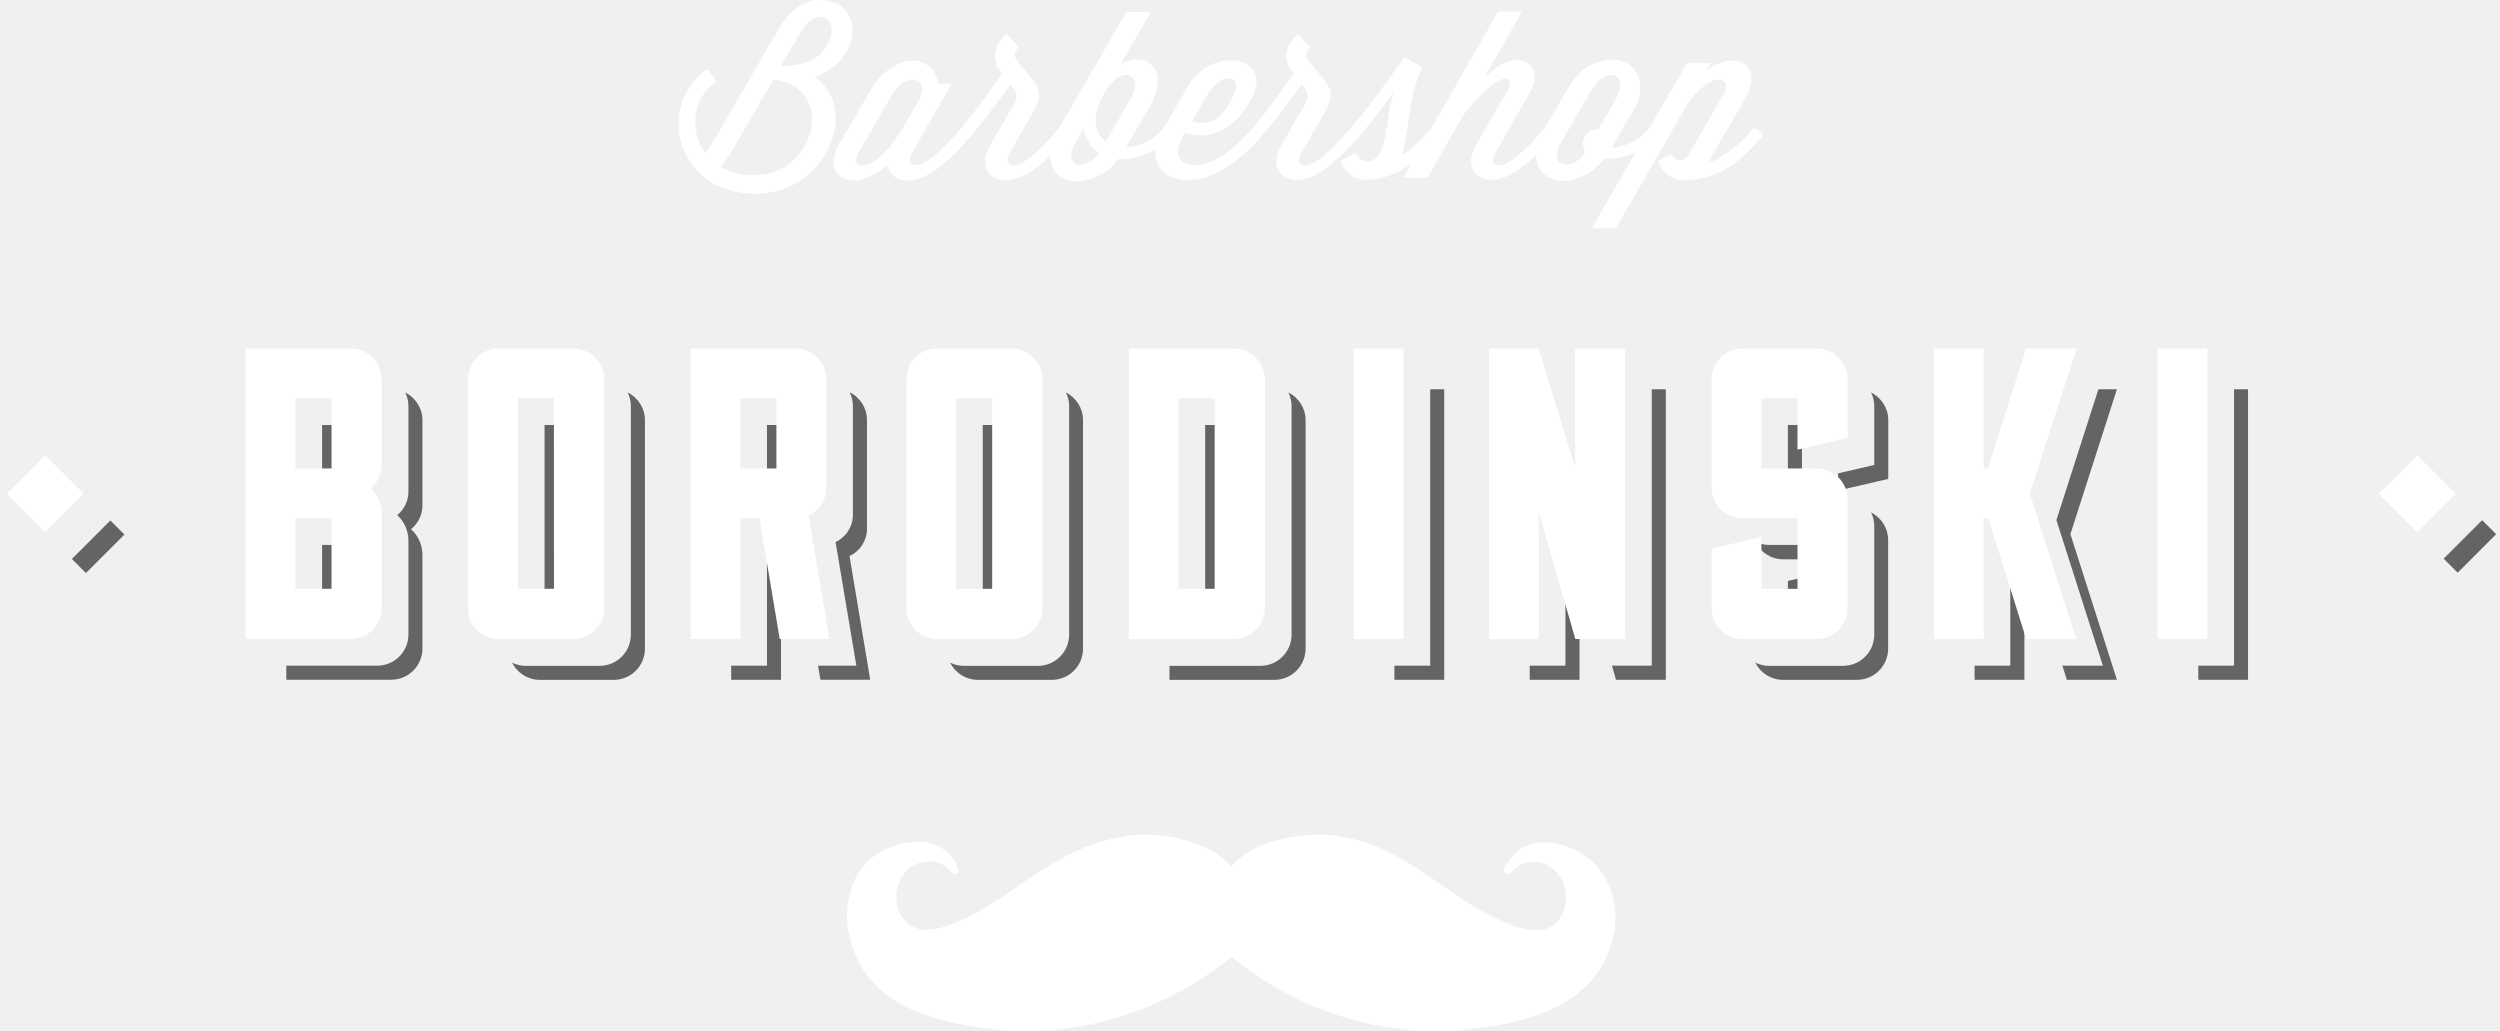
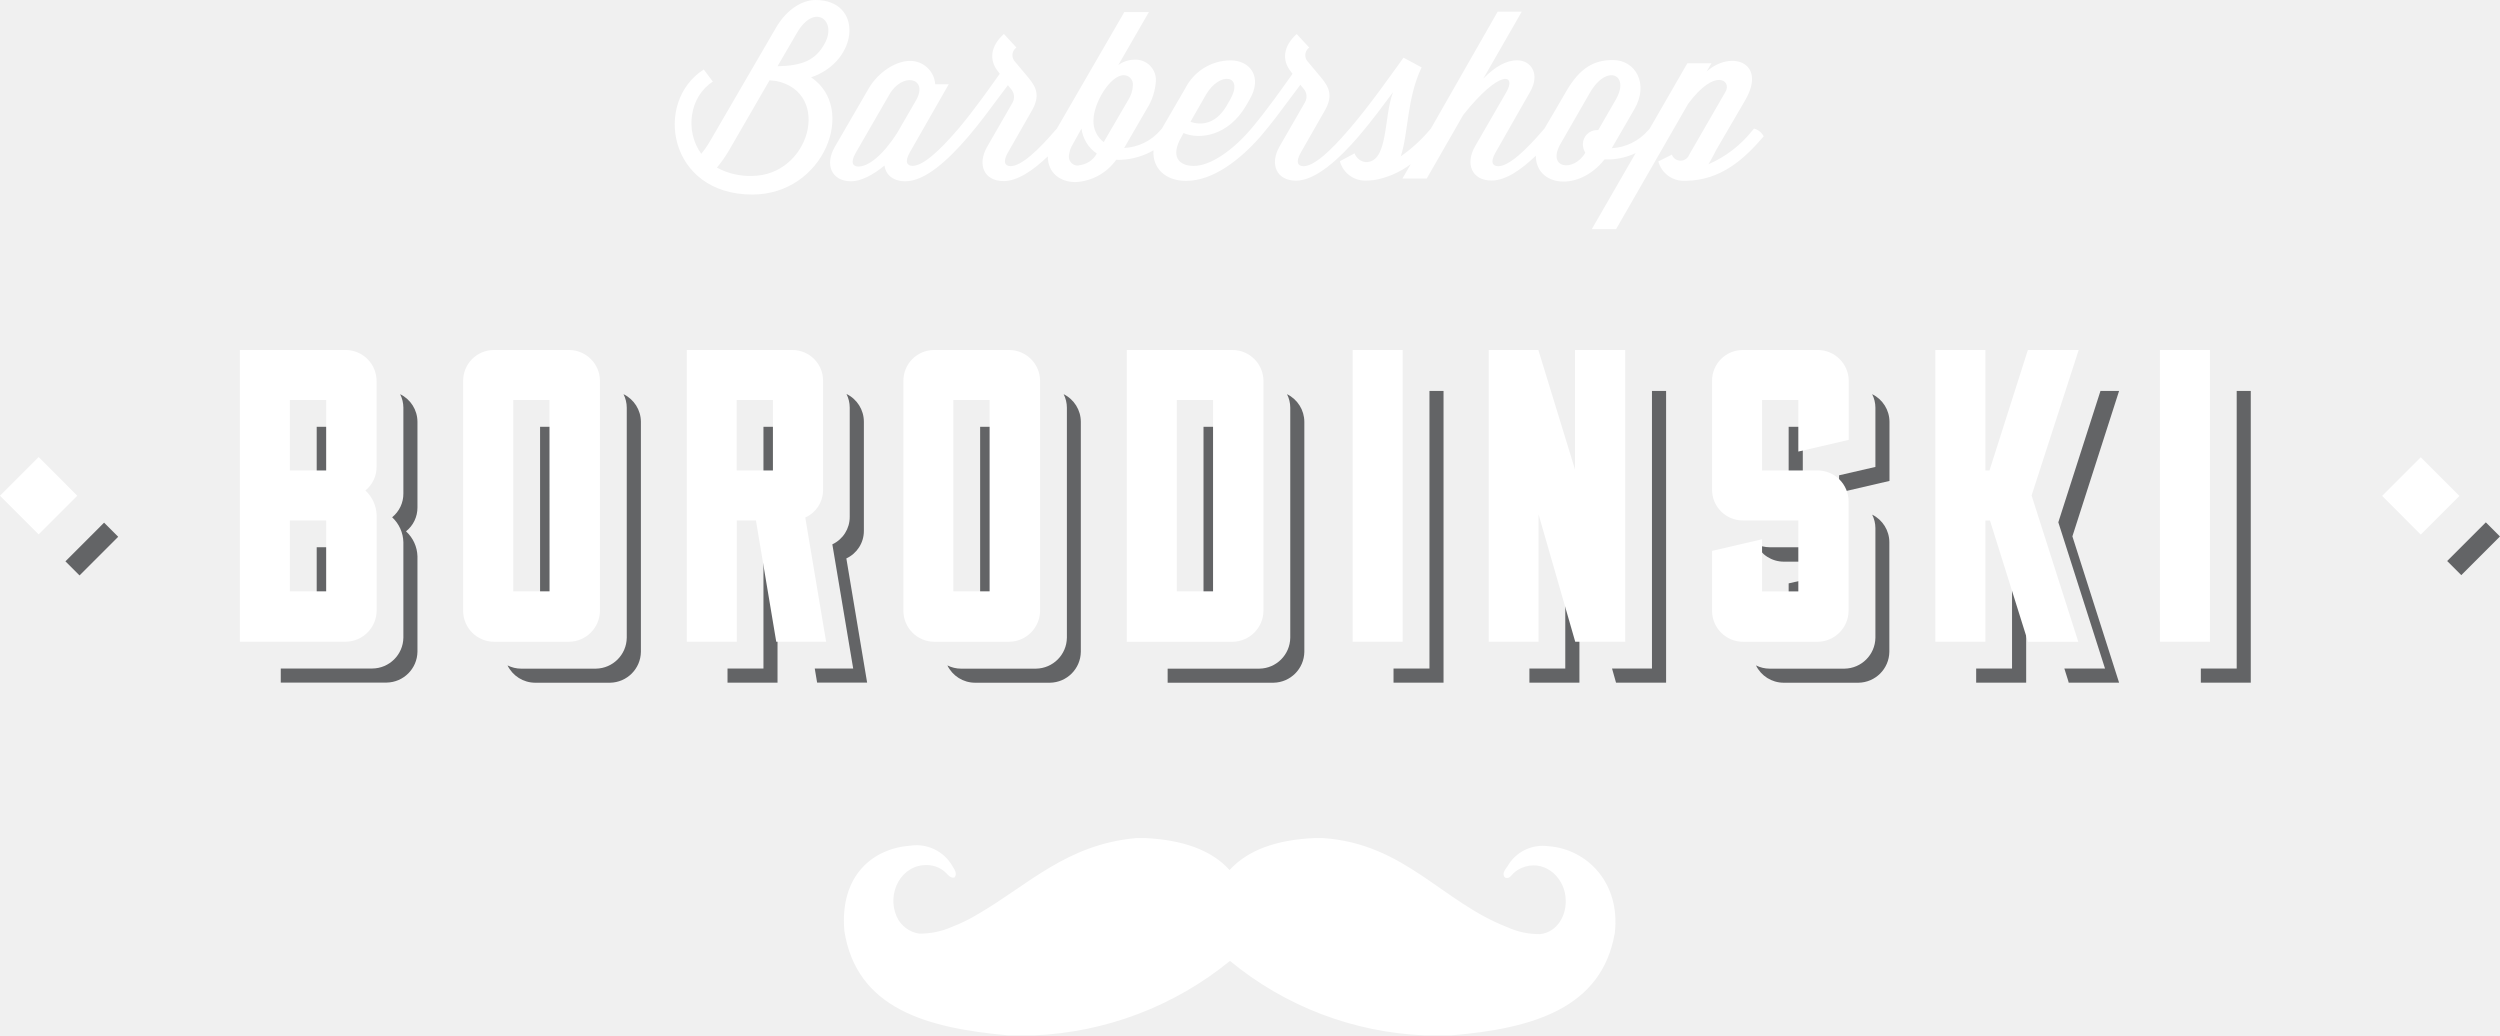
- <svg xmlns="http://www.w3.org/2000/svg" width="371" height="153" viewBox="0 0 371 153" fill="none">
-   <path fill-rule="evenodd" clip-rule="evenodd" d="M120.86 11.43C128 9 128.59 0 121.51 0C119.56 0 117.23 1.37 115.63 4.17L106 20.73C105.603 21.436 105.144 22.105 104.63 22.73C102.17 19.34 102.89 14.28 106.34 12.06L105 10.27C97.54 15.02 99.73 28.75 112.18 28.75C122.78 28.74 127.7 16 120.86 11.43ZM112.07 26C110.282 26.046 108.513 25.621 106.94 24.77C107.603 23.978 108.199 23.132 108.72 22.24L114.72 11.87L115.72 11.97C124 13.72 120.69 26 112.07 26ZM118.77 4.86L115.9 9.79C119.52 9.72 121.54 8.93 122.91 6.36C124.69 3.01 121.37 0.38 118.77 4.86Z" fill="white" />
-   <path fill-rule="evenodd" clip-rule="evenodd" d="M259.97 19.27L260.21 19C260.825 19.165 261.341 19.583 261.63 20.15C258.72 23.54 255.34 26.62 250.17 26.72H249.96C248.149 26.791 246.53 25.6 246.06 23.85L248.06 22.85C248.259 23.388 248.772 23.745 249.345 23.745C249.918 23.745 250.431 23.388 250.63 22.85L256 13.54C256.93 11.93 254.46 9.94 250.46 15.35L239.82 33.86H236.23L242.71 22.62C241.516 23.187 240.22 23.507 238.9 23.56H238.11C234.25 28.43 227.96 27.55 227.96 23.01C225.76 25.12 223.48 26.68 221.41 26.68C218.54 26.68 217.47 24.25 218.98 21.62L223.6 13.62C225.14 10.97 222.72 10.09 217.24 16.97L211.84 26.38H208.25L209.47 24.26C207.863 25.475 205.986 26.284 204 26.62H203.9C203.568 26.661 203.234 26.684 202.9 26.69C201.089 26.761 199.47 25.57 199 23.82L201.17 22.66C201.435 23.38 202.087 23.884 202.85 23.96C205.07 23.96 205.49 21.048 205.927 18.006C206.15 16.459 206.378 14.878 206.85 13.63C206.643 13.905 206.422 14.203 206.188 14.517L206.188 14.518C204.994 16.122 203.462 18.182 201.79 20.13C198.85 23.55 195.39 26.7 192.52 26.7C189.65 26.7 188.58 24.28 190.09 21.64L193.85 15.11C194.208 14.466 194.124 13.666 193.64 13.11L193.16 12.53L192.508 13.407C190.074 16.679 188.855 18.318 187.28 20.16C184.28 23.58 180.28 26.73 176.28 26.73C173.14 26.73 171.27 24.78 171.46 22.21C170.021 23.046 168.402 23.526 166.74 23.61C166.477 23.627 166.213 23.627 165.95 23.61C164.558 25.568 162.349 26.783 159.95 26.91C157.65 26.91 155.84 25.54 155.84 23.11C153.64 25.21 151.36 26.76 149.3 26.76C146.43 26.76 145.37 24.34 146.87 21.7L150.63 15.17C150.988 14.526 150.904 13.726 150.42 13.17L149.94 12.59L149.288 13.466C146.854 16.739 145.635 18.378 144.06 20.22C141.12 23.64 137.73 26.79 134.79 26.79C132.98 26.79 131.88 25.83 131.71 24.46C130 25.87 128.22 26.79 126.78 26.79C123.91 26.79 122.84 24.37 124.35 21.73L129.35 13.11C130.86 10.51 133.52 9 135.44 9C137.413 8.964 139.067 10.481 139.2 12.45H141.2L135.45 22.51C134.63 23.96 135.07 24.51 135.86 24.51C137.44 24.51 139.93 22.17 142.5 19.17L142.74 18.9C145.04 16.13 147.17 13.12 148.74 10.9L148.43 10.49C147.16 8.85 147.35 6.83 149.35 5.02L151.2 7.02L151.09 7.11C150.805 7.358 150.634 7.711 150.615 8.089C150.596 8.466 150.731 8.835 150.99 9.11L152.99 11.5C154.15 12.9 154.73 14.16 153.5 16.32L149.94 22.55C149.12 24 149.56 24.55 150.35 24.55C151.93 24.55 154.42 22.21 156.99 19.21L157.18 19L167.15 1.78H170.78L166.26 9.61C166.939 9.117 167.751 8.841 168.59 8.82H169C169.794 8.869 170.537 9.231 171.064 9.828C171.591 10.424 171.859 11.206 171.81 12C171.715 13.454 171.254 14.861 170.47 16.09L167.12 21.87C169.194 21.765 171.135 20.814 172.49 19.24L172.7 19L176.17 13.03C177.449 10.52 180.023 8.934 182.84 8.92C185.75 8.92 187.6 11.39 185.68 14.67L185.17 15.56C182.5 20.17 178.19 20.66 175.9 19.66L175.56 20.28C173.92 23.15 175.22 24.52 177.41 24.52C179.91 24.52 183.19 22.18 185.76 19.18L186 18.91C188.256 16.205 190.331 13.271 191.889 11.067L192 10.91L191.7 10.5C190.43 8.86 190.62 6.84 192.62 5.03L194.47 7.03L194.36 7.12C194.077 7.37 193.907 7.724 193.89 8.101C193.873 8.478 194.01 8.846 194.27 9.12L196.27 11.51C197.43 12.91 198.01 14.17 196.78 16.33L193.22 22.56C192.4 24.01 192.84 24.56 193.63 24.56C195.21 24.56 197.7 22.22 200.27 19.22L200.51 18.95C203.059 15.964 205.615 12.403 207.295 10.063C207.731 9.456 208.107 8.932 208.41 8.52L211.08 9.96C209.75 12.724 209.316 15.727 208.927 18.419L208.927 18.419L208.927 18.419L208.927 18.42L208.927 18.42L208.927 18.42L208.927 18.42C208.676 20.16 208.444 21.769 208 23.1C209.579 22 211.007 20.699 212.25 19.23L212.45 19L222.32 1.72H225.88L220.2 11.61C222.02 9.76 223.66 8.91 225.2 8.91C227.19 8.91 228.66 10.86 227.12 13.56L221.99 22.56C221.17 24.01 221.61 24.56 222.4 24.56C223.98 24.56 226.47 22.22 229.04 19.22L229.23 19L230.69 16.52L232.44 13.52C234.49 9.96 236.61 8.87 239.35 8.87C242.7 8.87 244.69 12.39 242.53 16.12L239.18 21.9C241.252 21.787 243.19 20.838 244.55 19.27L244.79 19L250.35 9.35H253.91L253.19 10.58C256.82 7.33 262.19 9.22 258.87 14.86L254.94 21.6C254.719 21.952 254.51 22.359 254.289 22.788L254.289 22.788L254.289 22.789L254.288 22.789L254.288 22.79L254.288 22.79L254.288 22.79C254.039 23.273 253.777 23.783 253.47 24.27C256.018 23.168 258.251 21.45 259.97 19.27ZM182.77 14.75C184.89 11.06 181.26 10.48 179.21 14L176.92 18C178.26 18.48 180.55 18.55 182.26 15.64L182.77 14.75ZM133.6 19.61C131.44 23 129.32 24.61 127.85 24.61C127.06 24.61 126.62 24.06 127.44 22.61L132.44 13.95C134.36 10.63 138.15 11.49 136.44 14.7L133.6 19.61ZM159.362 24.108C159.638 24.37 160.012 24.502 160.39 24.47L160.38 24.43C161.518 24.349 162.536 23.693 163.08 22.69C161.829 21.844 161.005 20.499 160.82 19L159.57 21.25C159.214 21.806 159.001 22.442 158.95 23.1C158.937 23.48 159.087 23.846 159.362 24.108ZM164.1 21C163.1 20.238 162.536 19.036 162.59 17.78C162.59 15.25 165.05 11.11 167.07 11.11C167.461 11.112 167.831 11.283 168.088 11.577C168.344 11.872 168.462 12.263 168.41 12.65C168.372 13.404 168.138 14.135 167.73 14.77L164.1 21ZM237 19.22H237.18L239.76 14.75C241.92 11.05 238.5 9.38 236 13.62L234.32 16.54L231.62 21.23C229.5 24.93 233.57 25.47 235.25 22.6V22.53C235.03 22.168 234.913 21.753 234.91 21.33C234.907 20.773 235.126 20.238 235.518 19.842C235.91 19.446 236.443 19.223 237 19.22ZM0.996 73.257L6.71 67.544L12.422 73.259L6.708 78.971L0.996 73.257ZM358.733 67.57L353.019 73.283L358.731 78.997L364.446 73.285L358.733 67.57Z" fill="white" />
-   <path fill-rule="evenodd" clip-rule="evenodd" d="M62.69 62.32V75C62.696 76.37 62.073 77.668 61 78.52C62.041 79.47 62.651 80.802 62.69 82.21V96.31C62.652 98.813 60.633 100.832 58.13 100.87H42.49V98.79H56C58.522 98.779 60.572 96.752 60.61 94.23V80.13C60.578 78.726 59.979 77.395 58.95 76.44C60.009 75.584 60.62 74.292 60.61 72.93V60.25C60.608 59.555 60.444 58.87 60.13 58.25C61.687 59.01 62.679 60.587 62.69 62.32ZM49.88 73.48H47.8V63.07H53.15V65.16H49.88V73.48Z" fill="#636466" />
-   <path fill-rule="evenodd" clip-rule="evenodd" d="M82.89 91.34H80.81V63.07H86.16V65.16H82.89V91.34ZM49.88 91.34H47.8V80.87H53.15V82.95H49.88V91.34Z" fill="#636466" />
-   <path fill-rule="evenodd" clip-rule="evenodd" d="M128.66 78.46C128.662 80.203 127.651 81.787 126.07 82.52L129.14 100.87H121.75L121.4 98.79H127.08L124 80.44C125.578 79.702 126.582 78.112 126.57 76.37V60.22C126.565 59.525 126.401 58.841 126.09 58.22C127.661 58.982 128.659 60.574 128.66 62.32V78.46ZM93.14 58.25C93.454 58.87 93.618 59.555 93.62 60.25V94.25C93.582 96.753 91.563 98.772 89.06 98.81H78C77.305 98.806 76.621 98.642 76 98.33C76.76 99.887 78.337 100.879 80.07 100.89H91.15C93.653 100.852 95.672 98.833 95.71 96.33V62.33C95.699 60.592 94.703 59.011 93.14 58.25ZM113.82 73.48H115.9V65.16H119.18V63.07H113.82V73.48ZM116.65 80.87H113.82V98.79H108.51V100.88H115.9V82.95H117L116.65 80.87ZM147.93 91.34H145.84V63.07H151.2V65.16H147.93V91.34Z" fill="#636466" />
-   <path fill-rule="evenodd" clip-rule="evenodd" d="M158.66 60.25C158.658 59.555 158.494 58.87 158.18 58.25C159.731 59.019 160.715 60.599 160.72 62.33V96.33C160.682 98.833 158.663 100.852 156.16 100.89H145.07C143.337 100.879 141.76 99.887 141 98.33C141.621 98.643 142.305 98.807 143 98.81H154.1C156.603 98.772 158.622 96.753 158.66 94.25V60.25ZM180.94 91.34H178.85V63.07H184.21V65.16H180.94V91.34Z" fill="#636466" />
-   <path fill-rule="evenodd" clip-rule="evenodd" d="M212.24 57.77V98.79H206.93V100.88H214.32V57.77H212.24ZM191.19 58.25C191.504 58.87 191.668 59.555 191.67 60.25V94.25C191.632 96.753 189.613 98.772 187.11 98.81H173.55V100.89H189.19C191.693 100.852 193.712 98.833 193.75 96.33V62.33C193.741 60.594 192.749 59.013 191.19 58.25ZM245.12 98.79V57.77H247.21V100.88H239.81L239.22 98.79H245.12ZM232.31 79.95V98.79H227.01V100.88H234.4V87.19L232.31 79.95ZM270.69 83H264.58C262.83 82.991 261.242 81.975 260.5 80.39C261.121 80.702 261.805 80.866 262.5 80.87H270.69V83ZM267.41 85.73L265.32 86.21V91.34H267.41V85.73ZM278.14 60.25C278.138 59.555 277.974 58.87 277.66 58.25C279.217 59.01 280.209 60.587 280.22 62.32V71.07L272.77 72.8V70.24L278.14 69V60.25Z" fill="#636466" />
-   <path fill-rule="evenodd" clip-rule="evenodd" d="M314.15 57.77H311.4L305.17 77.18L312.07 98.79H306.06L306.64 100.63L306.7 100.88H314.15L307.25 79.26L314.15 57.77ZM265.32 63.07V73.48H267.41V65.16H270.68V63.07H265.32ZM277.66 76.05C277.974 76.67 278.138 77.355 278.14 78.05V94.25C278.102 96.753 276.083 98.772 273.58 98.81H262.49C261.795 98.806 261.111 98.642 260.49 98.33C261.25 99.887 262.827 100.879 264.56 100.89H275.64C278.143 100.852 280.162 98.833 280.2 96.33V80.12C280.193 78.392 279.21 76.816 277.66 76.05ZM298.33 80.87H299.01L300.42 85.35V100.88H293.03V98.79H298.33V80.87ZM331.53 98.79V57.77H333.61V100.88H326.23V98.79H331.53Z" fill="#636466" />
-   <path d="M168.9 123.85H170.31C175.74 124.13 180 125.58 182.7 128.57C185.44 125.57 189.7 124.11 195.16 123.85H196.51C208.62 124.67 214.14 133.35 223.81 137.04C225.313 137.725 226.949 138.066 228.6 138.04C231.08 137.77 232.66 135.26 232.34 132.46C232 129.46 229.06 126.85 225.78 128.29C225.349 128.49 224.953 128.761 224.61 129.09C224.36 129.32 224.08 129.92 223.44 129.7C222.84 129.2 223.44 128.47 223.75 128.05C224.962 125.895 227.372 124.704 229.82 125.05C235.45 125.45 240.49 130.39 239.63 137.87C237.71 149 227.53 152 215.46 153H211.53C200.996 152.573 190.892 148.709 182.76 142C174.564 148.686 164.427 152.544 153.86 153H150C137.84 151.93 127.56 149 125.77 137.54C125.09 129.38 129.95 125.37 135.59 124.96C138.057 124.615 140.486 125.802 141.73 127.96C142.01 128.42 142.53 129.13 142.04 129.68C141.43 129.79 141.13 129.31 140.87 129.07C140.132 128.3 139.116 127.858 138.05 127.84C134.19 127.7 131.97 131.99 133.51 135.45C134.122 136.816 135.397 137.769 136.88 137.97C138.529 137.978 140.162 137.638 141.67 136.97C143.015 136.455 144.31 135.819 145.54 135.07C152.89 130.81 158.64 124.76 168.9 123.85V123.85Z" fill="white" />
-   <path fill-rule="evenodd" clip-rule="evenodd" d="M368.347 77.192L362.634 82.906L364.72 84.992L370.433 79.277L368.347 77.192ZM16.38 77.236L10.667 82.95L12.753 85.035L18.466 79.322L16.38 77.236Z" fill="#636466" />
-   <path fill-rule="evenodd" clip-rule="evenodd" d="M89.66 56.28C89.644 53.768 87.612 51.736 85.1 51.72H74C72.79 51.717 71.628 52.197 70.773 53.053C69.917 53.908 69.437 55.07 69.44 56.28V90.28C69.456 92.792 71.488 94.824 74 94.84H85.1C87.603 94.802 89.622 92.783 89.66 90.28V56.28ZM55 72.48C56.047 71.629 56.654 70.35 56.65 69V56.28C56.634 53.768 54.602 51.736 52.09 51.72H36.45V94.83H52.1C54.603 94.792 56.622 92.773 56.66 90.27V76.17C56.627 74.766 56.029 73.435 55 72.48ZM43.84 59.11H49.2V69.52H43.84V59.11ZM49.2 76.91H43.84V87.38H49.2V76.91ZM82.2 59.11H76.85V87.38H82.21L82.2 59.11ZM112.71 76.91L115.71 94.83H123.08L120 76.48C121.596 75.759 122.625 74.172 122.63 72.42V56.28C122.638 55.079 122.168 53.923 121.324 53.068C120.48 52.213 119.331 51.728 118.13 51.72H102.49V94.83H109.88V76.91H112.71ZM115.22 59.11H109.86V69.52H115.22V59.11ZM154.7 56.28C154.684 53.768 152.652 51.736 150.14 51.72H150.1H139C136.503 51.747 134.494 53.783 134.5 56.28V90.28C134.516 92.792 136.548 94.824 139.06 94.84H150.14C152.643 94.802 154.662 92.783 154.7 90.28V56.28ZM147.24 59.11H141.88V87.38H147.24V59.11ZM187.71 56.28C187.694 53.768 185.662 51.736 183.15 51.72H167.51V94.84H183.15C185.653 94.802 187.672 92.783 187.71 90.28V56.28ZM180.26 59.11H174.9V87.38H180.26V59.11ZM208.28 51.72H200.89V94.83H208.28V51.72ZM241.17 51.72V94.83H233.78L228.36 76V94.83H221V51.72H228.33L233.75 69.39V51.72H241.17ZM274.18 74.08C274.164 71.568 272.132 69.536 269.62 69.52H261.39V59.11H266.75V66.73L274.2 65V56.28C274.184 53.768 272.152 51.736 269.64 51.72H258.54C257.333 51.723 256.177 52.205 255.326 53.06C254.474 53.915 253.997 55.073 254 56.28V72.37C254.003 73.577 254.485 74.733 255.34 75.584C256.195 76.436 257.353 76.913 258.56 76.91H266.75V87.39H261.39V79.69L254 81.41V90.28C254.016 92.784 256.036 94.813 258.54 94.84H269.62C272.123 94.802 274.142 92.783 274.18 90.28V74.08ZM301.22 73.22L308.12 94.84H300.67L300.61 94.59L295.07 76.92H294.39V94.83H287V51.72H294.39V69.52H295L300.67 51.72H308.18L301.22 73.22ZM327.58 51.72H320.19V94.83H327.58V51.72Z" fill="white" />
+ <svg xmlns="http://www.w3.org/2000/svg" viewBox="0 0 369.44 153">
+   <path d="M119.86 11.43C127 9 127.59 0 120.51 0c-1.95 0-4.28 1.37-5.88 4.17L105 20.73a13.83 13.83 0 0 1-1.37 2c-2.46-3.39-1.74-8.45 1.71-10.67L104 10.27c-7.46 4.75-5.27 18.48 7.18 18.48 10.6-.01 15.52-12.75 8.68-17.32zM111.07 26a10.23 10.23 0 0 1-5.13-1.23 18.43 18.43 0 0 0 1.78-2.53l6-10.37 1 .1C123 13.72 119.69 26 111.07 26zm3.83-16.21l2.87-4.93c2.6-4.48 5.92-1.85 4.14 1.5-1.37 2.57-3.39 3.36-7.01 3.43z" fill="#fff" />
+   <path d="M259.21 19l-.24.27a16.74 16.74 0 0 1-6.5 5c.58-.92 1-1.92 1.47-2.67l3.93-6.74c3.32-5.64-2.05-7.53-5.68-4.28l.72-1.23h-3.56L243.79 19l-.24.27a7.66 7.66 0 0 1-5.37 2.63l3.35-5.78c2.16-3.73.17-7.25-3.18-7.25-2.74 0-4.86 1.09-6.91 4.65l-1.75 3-1.46 2.48-.19.22c-2.57 3-5.06 5.34-6.64 5.34-.79 0-1.23-.55-.41-2l5.13-9c1.54-2.7.07-4.65-1.92-4.65-1.54 0-3.18.85-5 2.7l5.68-9.89h-3.56L211.45 19l-.2.23A22.14 22.14 0 0 1 207 23.1c1.13-3.39.89-8.59 3.08-13.14l-2.67-1.44c-1.47 2-4.69 6.67-7.9 10.43l-.24.27c-2.57 3-5.06 5.34-6.64 5.34-.79 0-1.23-.55-.41-2l3.56-6.23c1.23-2.16.65-3.42-.51-4.82l-2-2.39a1.39 1.39 0 0 1 .09-2l.11-.09-1.85-2c-2 1.81-2.19 3.83-.92 5.47l.3.41c-1.57 2.22-3.69 5.23-6 8l-.24.27c-2.57 3-5.85 5.34-8.35 5.34-2.19 0-3.49-1.37-1.85-4.24l.34-.62c2.29 1 6.6.51 9.27-4.1l.51-.89c1.92-3.28.07-5.75-2.84-5.75a7.53 7.53 0 0 0-6.67 4.11L171.7 19l-.21.24a7.59 7.59 0 0 1-5.37 2.63l3.35-5.78a8.66 8.66 0 0 0 1.34-4.09A3 3 0 0 0 168 8.82h-.41a4.14 4.14 0 0 0-2.33.79l4.52-7.83h-3.63L156.18 19l-.19.21c-2.57 3-5.06 5.34-6.64 5.34-.79 0-1.23-.55-.41-2l3.56-6.23c1.23-2.16.65-3.42-.51-4.82l-2-2.39a1.39 1.39 0 0 1 .1-2l.11-.09-1.85-2c-2 1.81-2.19 3.83-.92 5.47l.31.41c-1.57 2.22-3.7 5.23-6 8l-.24.27c-2.57 3-5.06 5.34-6.64 5.34-.79 0-1.23-.55-.41-2l5.75-10.06h-2A3.7 3.7 0 0 0 134.44 9c-1.92 0-4.58 1.51-6.09 4.11l-5 8.62c-1.51 2.64-.44 5.06 2.43 5.06 1.44 0 3.22-.92 4.93-2.33.17 1.37 1.27 2.33 3.08 2.33 2.94 0 6.33-3.15 9.27-6.57 1.71-2 3-3.76 5.88-7.63l.48.58a1.75 1.75 0 0 1 .21 2l-3.76 6.53c-1.5 2.64-.44 5.06 2.43 5.06 2.06 0 4.34-1.55 6.54-3.65 0 2.43 1.81 3.8 4.11 3.8a7.87 7.87 0 0 0 6-3.3 6 6 0 0 0 .79 0 10.44 10.44 0 0 0 4.72-1.4c-.19 2.57 1.68 4.52 4.82 4.52 4 0 8-3.15 11-6.57 1.71-2 3-3.76 5.88-7.63l.48.58a1.75 1.75 0 0 1 .21 2l-3.76 6.53c-1.51 2.64-.44 5.06 2.43 5.06s6.33-3.15 9.27-6.57c2-2.33 3.8-4.82 5.06-6.5-1.4 3.7-.65 10.33-4 10.33a2 2 0 0 1-1.68-1.3L198 23.82a3.88 3.88 0 0 0 3.9 2.87 9.63 9.63 0 0 0 1-.07h.1a12.54 12.54 0 0 0 5.47-2.36l-1.22 2.12h3.59l5.4-9.41c5.48-6.88 7.9-6 6.36-3.35l-4.62 8c-1.51 2.63-.44 5.06 2.43 5.06 2.07 0 4.35-1.56 6.55-3.67 0 4.54 6.29 5.42 10.15.55h.79a9.8 9.8 0 0 0 3.81-.94l-6.48 11.24h3.59l10.64-18.51c4-5.41 6.47-3.42 5.54-1.81l-5.37 9.31a1.37 1.37 0 0 1-2.57 0l-2 1a3.88 3.88 0 0 0 3.9 2.87h.21c5.17-.1 8.55-3.18 11.46-6.57a2.25 2.25 0 0 0-1.42-1.15zm-81-5c2.05-3.52 5.68-2.94 3.56.75l-.51.89c-1.71 2.91-4 2.84-5.34 2.36zm-45.61 5.61c-2.16 3.39-4.28 5-5.75 5-.79 0-1.23-.55-.41-2l5-8.66c1.92-3.32 5.71-2.46 4 .75zm26.79 4.86a1.33 1.33 0 0 1-1.44-1.37 4 4 0 0 1 .62-1.85l1.25-2.25a5.23 5.23 0 0 0 2.26 3.69 3.34 3.34 0 0 1-2.7 1.74zM163.1 21a3.84 3.84 0 0 1-1.51-3.22c0-2.53 2.46-6.67 4.48-6.67a1.36 1.36 0 0 1 1.34 1.54 4.33 4.33 0 0 1-.68 2.12zm73.08-1.78H236a2.1 2.1 0 0 0-2.09 2.11 2.34 2.34 0 0 0 .34 1.2v.07c-1.68 2.87-5.75 2.33-3.63-1.37l2.7-4.69 1.68-2.92c2.5-4.24 5.92-2.57 3.76 1.13zM-.004 73.257l5.714-5.713 5.712 5.715-5.714 5.712zm352.023.026l5.714-5.713 5.713 5.715-5.715 5.712z" fill="#fff" />
+   <path fill="#636466" d="M46.8 73.48h2.08v-8.32h3.27v-2.09H46.8v10.41zM61.69 75V62.32a4.56 4.56 0 0 0-2.56-4.07 4.46 4.46 0 0 1 .48 2v12.68a4.47 4.47 0 0 1-1.66 3.51 5.2 5.2 0 0 1 1.66 3.69v14.1A4.63 4.63 0 0 1 55 98.79H41.49v2.08h15.64a4.63 4.63 0 0 0 4.56-4.56v-14.1A5.19 5.19 0 0 0 60 78.52 4.47 4.47 0 0 0 61.69 75z" />
+   <path fill="#636466" d="M46.8 91.34h2.08v-8.39h3.27v-2.08H46.8v10.47zm33.01 0h2.08V65.16h3.27v-2.09h-5.35v28.27z" />
+   <path d="M92.14 58.25a4.46 4.46 0 0 1 .48 2v34a4.63 4.63 0 0 1-4.56 4.56H77a4.5 4.5 0 0 1-2-.48 4.56 4.56 0 0 0 4.07 2.56h11.08a4.63 4.63 0 0 0 4.56-4.56v-34a4.57 4.57 0 0 0-2.57-4.08zm20.68 15.23h2.08v-8.32h3.28v-2.09h-5.36v10.41zm12.25 9.04a4.47 4.47 0 0 0 2.59-4.06V62.32a4.56 4.56 0 0 0-2.57-4.1 4.55 4.55 0 0 1 .48 2v16.15a4.46 4.46 0 0 1-2.57 4.07l3.08 18.35h-5.68l.35 2.08h7.39zm-9.42-1.65h-2.83v17.92h-5.31v2.09h7.39V82.95h1.1l-.35-2.08zm29.19 10.47h2.09V65.16h3.27v-2.09h-5.36v28.27z" fill="#636466" />
+   <path d="M157.18 58.25a4.45 4.45 0 0 1 .48 2v34a4.63 4.63 0 0 1-4.56 4.56H142a4.49 4.49 0 0 1-2-.48 4.56 4.56 0 0 0 4.07 2.56h11.09a4.63 4.63 0 0 0 4.56-4.56v-34a4.57 4.57 0 0 0-2.54-4.08zm20.67 33.09h2.09V65.16h3.27v-2.09h-5.36v28.27z" fill="#636466" />
+   <path d="M190.19 58.25a4.46 4.46 0 0 1 .48 2v34a4.63 4.63 0 0 1-4.56 4.56h-13.56v2.08h15.64a4.63 4.63 0 0 0 4.56-4.56v-34a4.57 4.57 0 0 0-2.56-4.08zm21.05-.48v41.02h-5.31v2.09h7.39V57.77h-2.08zm32.88 0v41.02h-5.9l.59 2.09h7.4V57.77h-2.09zm-12.81 22.18v18.84h-5.3v2.09h7.39V87.19l-2.09-7.24zM263.58 83h6.11v-2.13h-8.19a4.51 4.51 0 0 1-2-.48 4.53 4.53 0 0 0 4.08 2.61zm2.83 2.73l-2.09.48v5.13h2.09v-5.61zm10.25-27.48a4.46 4.46 0 0 1 .48 2V69l-5.37 1.24v2.56l7.45-1.73v-8.75a4.56 4.56 0 0 0-2.56-4.07z" fill="#636466" />
+   <path d="M276.66 76.05a4.46 4.46 0 0 1 .48 2v16.2a4.63 4.63 0 0 1-4.56 4.56h-11.09a4.5 4.5 0 0 1-2-.48 4.56 4.56 0 0 0 4.07 2.56h11.08a4.63 4.63 0 0 0 4.56-4.56V80.12a4.56 4.56 0 0 0-2.54-4.07zm-12.34-12.98v10.41h2.09v-8.32h3.27v-2.09h-5.36zm33.69 17.8h-.68v17.92h-5.3v2.09h7.39V85.35l-1.41-4.48zm15.14-23.1h-2.75l-6.23 19.41 6.9 21.61h-6.01l.58 1.84.06.25h7.45l-6.9-21.62 6.9-21.49zm17.38 0v41.02h-5.3v2.09h7.38V57.77h-2.08z" fill="#636466" />
+   <path d="M167.9 123.85h1.41c5.43.28 9.69 1.73 12.39 4.72 2.74-3 7-4.46 12.46-4.72h1.35c12.11.82 17.63 9.5 27.3 13.19a11.12 11.12 0 0 0 4.79 1c2.48-.27 4.06-2.78 3.74-5.58-.34-3-3.28-5.61-6.56-4.17a4.32 4.32 0 0 0-1.17.8c-.25.23-.53.83-1.17.61-.6-.5 0-1.23.31-1.65a6 6 0 0 1 6.07-3c5.63.4 10.67 5.34 9.81 12.82C236.71 149 226.53 152 214.46 153h-3.93a48.28 48.28 0 0 1-28.77-11 49.07 49.07 0 0 1-28.9 11H149c-12.16-1.07-22.44-4-24.23-15.46-.68-8.16 4.18-12.17 9.82-12.58a6.11 6.11 0 0 1 6.14 3c.28.46.8 1.17.31 1.72-.61.11-.91-.37-1.17-.61a4 4 0 0 0-2.82-1.23c-3.86-.14-6.08 4.15-4.54 7.61a4.33 4.33 0 0 0 3.37 2.52 11.69 11.69 0 0 0 4.79-1 23.84 23.84 0 0 0 3.87-1.9c7.35-4.26 13.1-10.31 23.36-11.22z" fill="#fff" />
+   <path fill="#636466" d="M361.634 82.906l5.713-5.714 2.086 2.085-5.713 5.715zM9.667 82.95l5.713-5.714 2.086 2.086-5.713 5.713z" />
+   <path d="M55.65 69A4.47 4.47 0 0 1 54 72.48a5.2 5.2 0 0 1 1.66 3.69v14.1a4.63 4.63 0 0 1-4.56 4.56H35.45V51.72h15.64a4.59 4.59 0 0 1 4.56 4.56zm-7.45-9.89h-5.36v10.41h5.36zm0 17.8h-5.36v10.47h5.36zm35.9-25.19a4.59 4.59 0 0 1 4.56 4.56v34a4.63 4.63 0 0 1-4.56 4.56H73a4.59 4.59 0 0 1-4.56-4.56v-34A4.55 4.55 0 0 1 73 51.72h11.1zm-2.9 7.39h-5.35v28.27h5.36zm33.51 35.72l-3-17.92h-2.83v17.92h-7.39V51.72h15.64a4.53 4.53 0 0 1 4.5 4.56v16.14a4.47 4.47 0 0 1-2.63 4.06l3.08 18.35zm-.49-35.72h-5.36v10.41h5.36zm34.92-7.39a4.59 4.59 0 0 1 4.56 4.56v34a4.63 4.63 0 0 1-4.56 4.56h-11.08a4.59 4.59 0 0 1-4.56-4.56v-34a4.55 4.55 0 0 1 4.5-4.56h11.1zm-2.9 7.39h-5.36v28.27h5.36zm35.91-7.39a4.59 4.59 0 0 1 4.56 4.56v34a4.63 4.63 0 0 1-4.56 4.56h-15.64V51.72zm-2.89 7.39h-5.36v28.27h5.36zm20.63-7.39h7.39v43.11h-7.39zm40.28 0v43.11h-7.39L227.36 76v18.83H220V51.72h7.33l5.42 17.67V51.72zm28.45 17.8a4.59 4.59 0 0 1 4.56 4.56v16.2a4.63 4.63 0 0 1-4.56 4.56h-11.08a4.59 4.59 0 0 1-4.54-4.56v-8.87l7.39-1.72v7.7h5.36V76.91h-8.19a4.55 4.55 0 0 1-4.56-4.54V56.28a4.55 4.55 0 0 1 4.54-4.56h11.1a4.59 4.59 0 0 1 4.56 4.56V65l-7.45 1.73v-7.62h-5.36v10.41zm31.6 3.7l6.9 21.62h-7.45l-.06-.25-5.54-17.67h-.68v17.91H286V51.72h7.39v17.8h.61l5.67-17.8h7.51zm18.97-21.5h7.39v43.11h-7.39z" fill="#fff" />
</svg>
